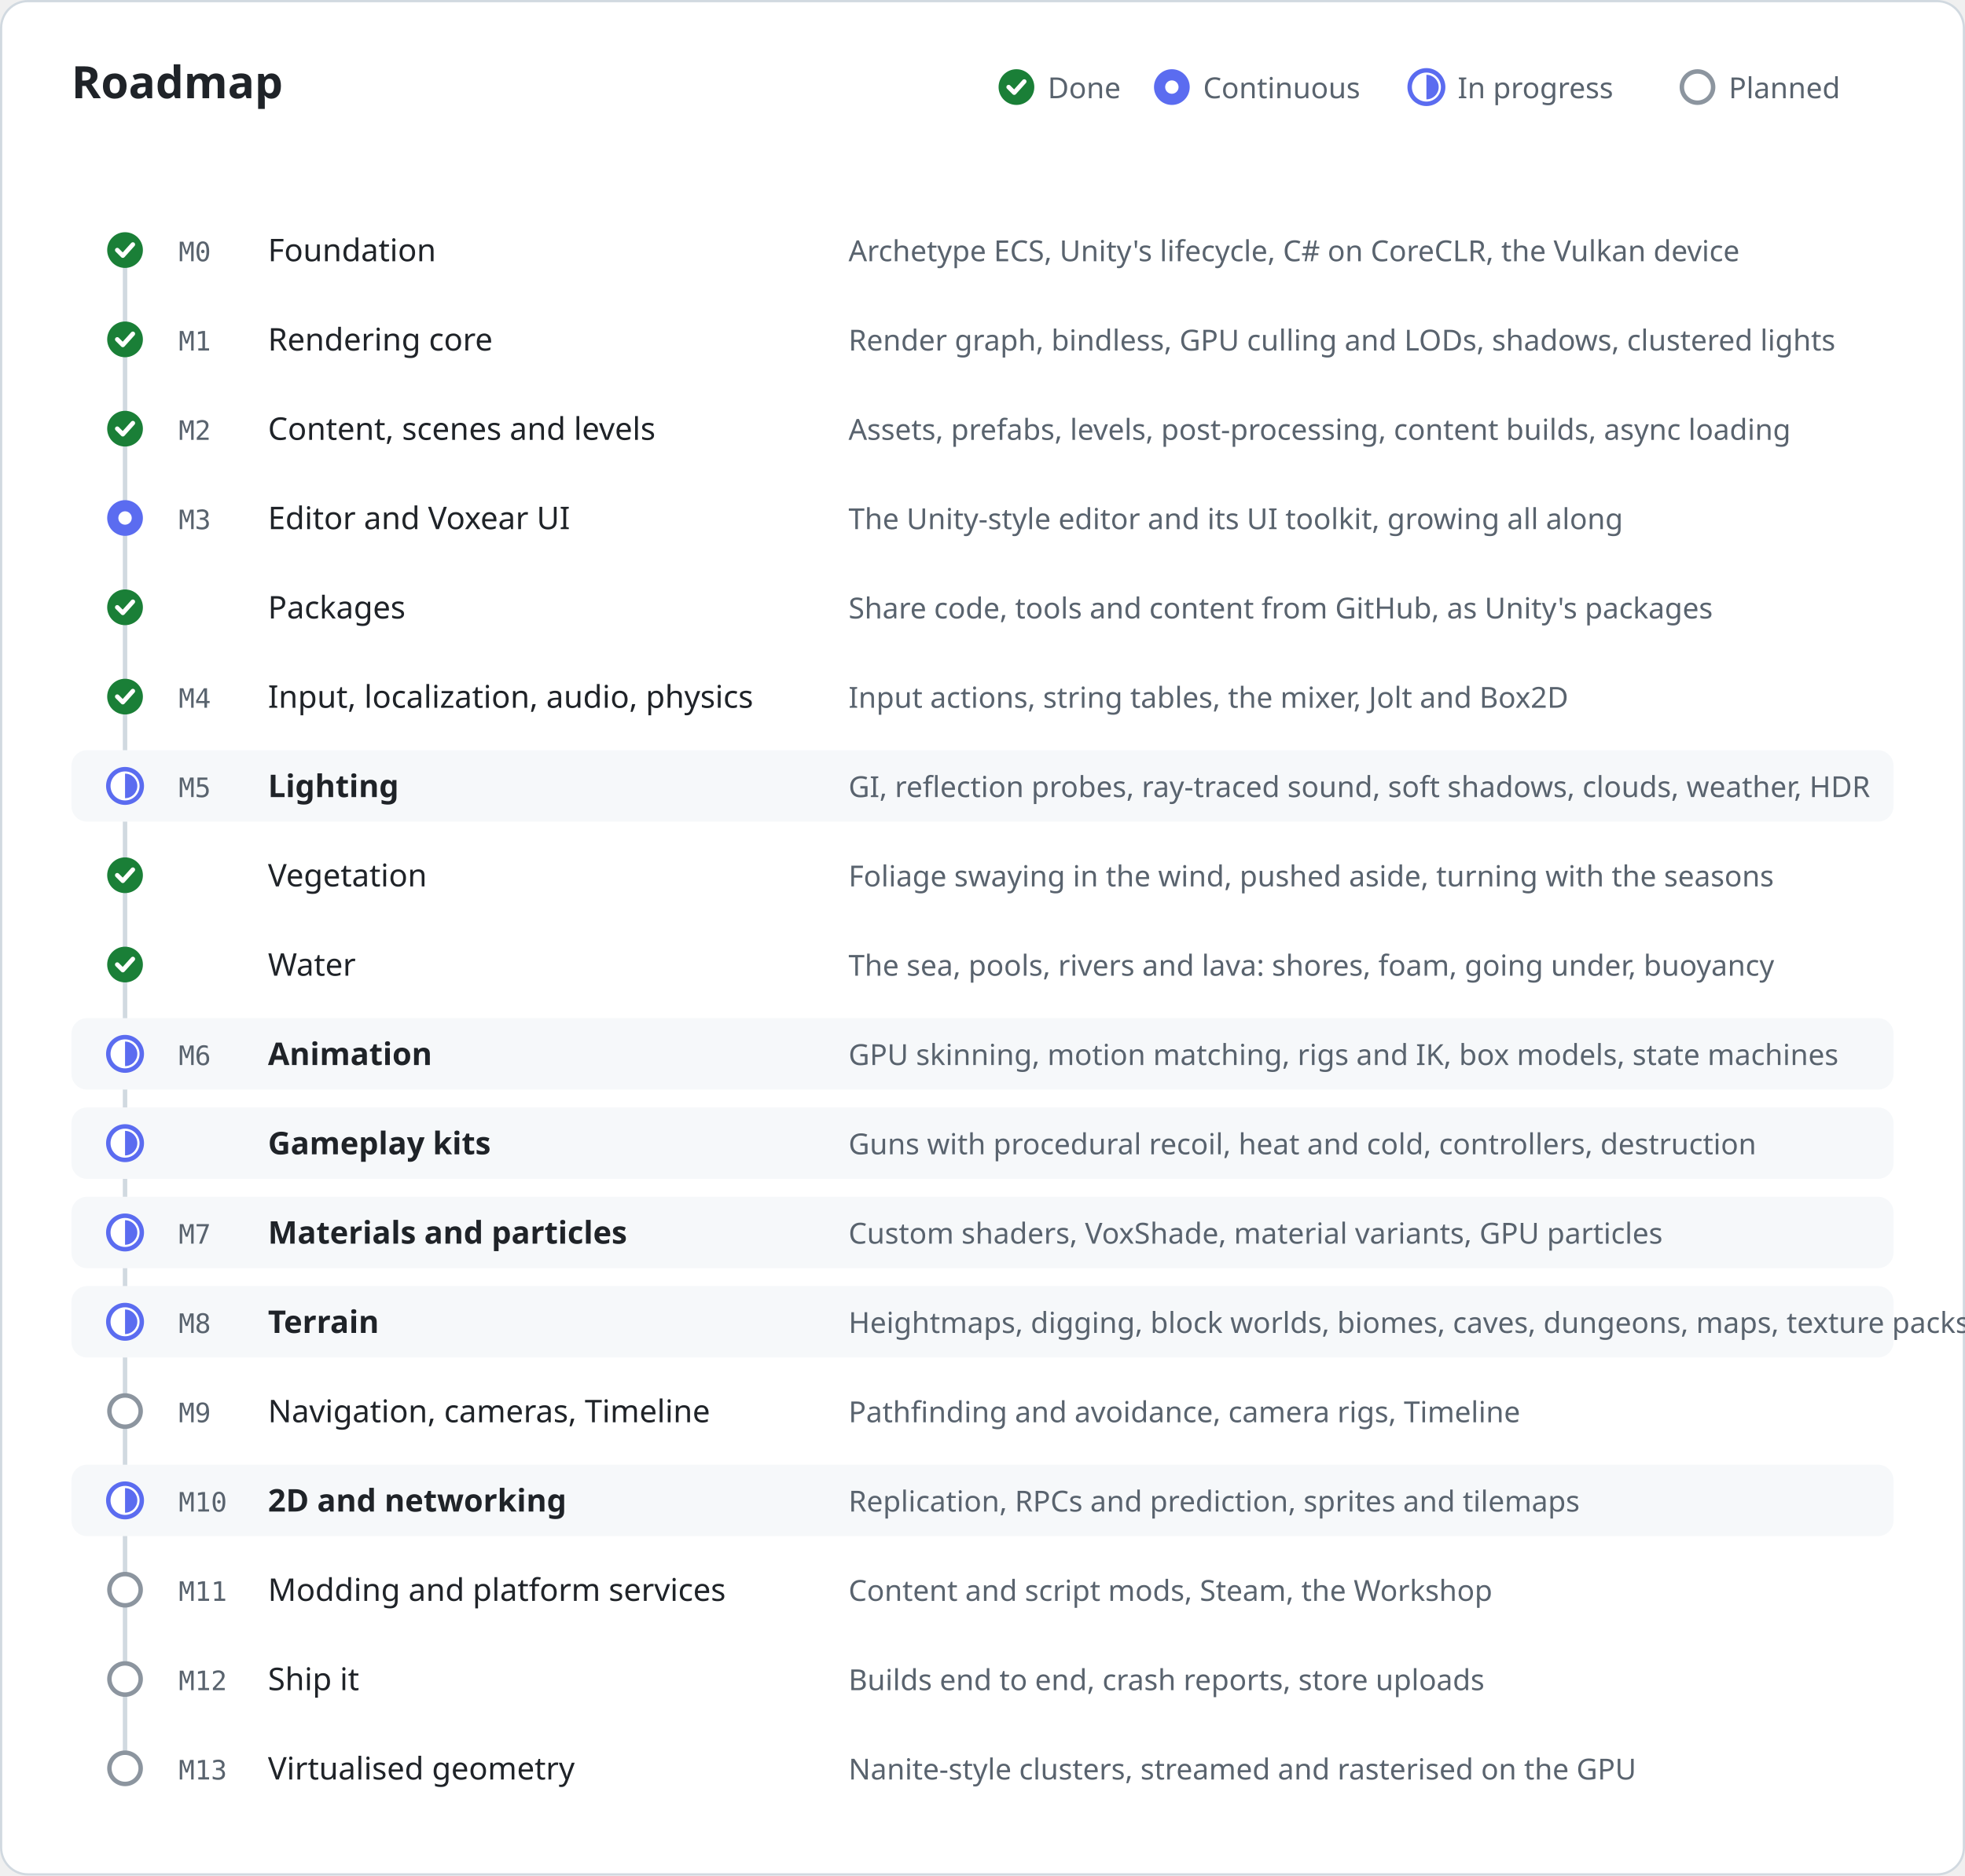
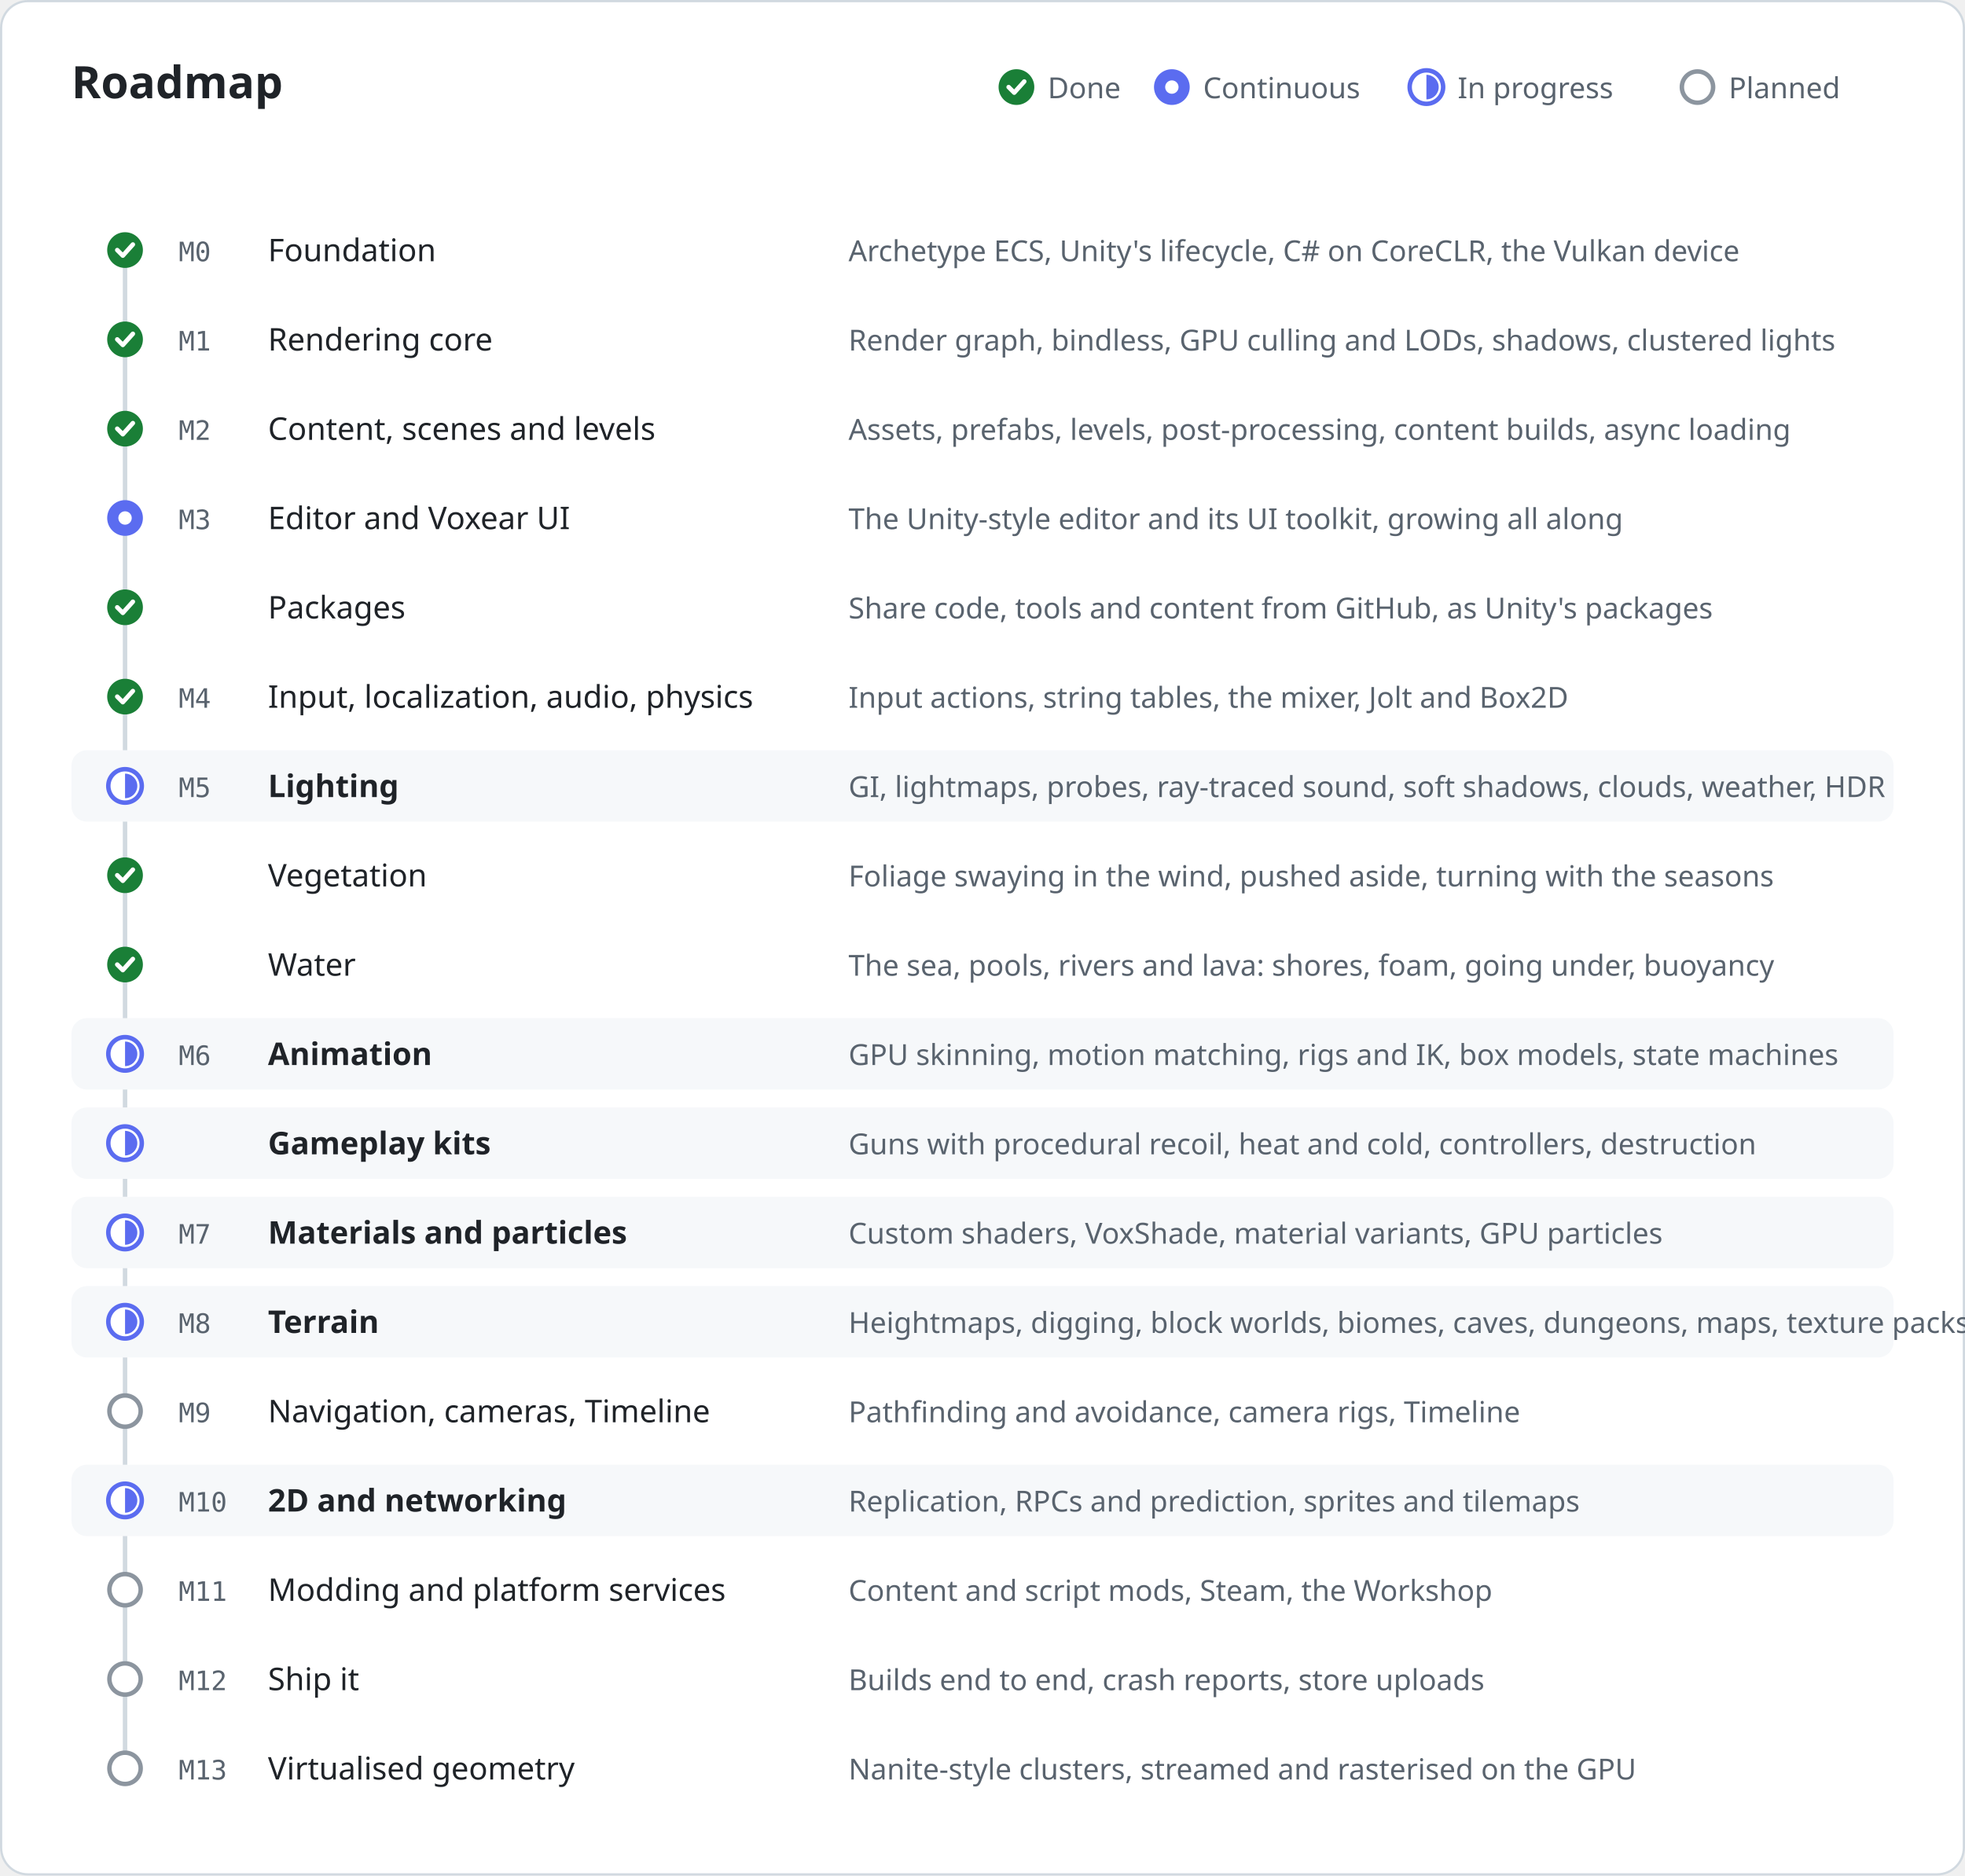
<svg xmlns="http://www.w3.org/2000/svg" width="880" height="840" viewBox="0 0 880 840" role="img" aria-label="Voxear roadmap">
  <rect x="0.5" y="0.5" width="879" height="839" rx="12" fill="#ffffff" stroke="#d1d9e0" />
  <text x="32" y="44" font-family="-apple-system, BlinkMacSystemFont, 'Segoe UI', 'Noto Sans', Helvetica, Arial, sans-serif" font-size="20" font-weight="600" fill="#1f2328">Roadmap</text>
  <circle cx="760.2" cy="39" r="7" fill="#ffffff" stroke="#8c959f" stroke-width="2" />
  <text x="774.2" y="44" font-family="-apple-system, BlinkMacSystemFont, 'Segoe UI', 'Noto Sans', Helvetica, Arial, sans-serif" font-size="13" fill="#59636e">Planned</text>
  <circle cx="638.8" cy="39" r="7.5" fill="#ffffff" stroke="#5b6cf0" stroke-width="2" />
  <path d="M638.8 33.5 a5.5 5.5 0 0 1 0 11 z" fill="#5b6cf0" />
  <text x="652.8" y="44" font-family="-apple-system, BlinkMacSystemFont, 'Segoe UI', 'Noto Sans', Helvetica, Arial, sans-serif" font-size="13" fill="#59636e">In progress</text>
  <circle cx="524.8" cy="39" r="8" fill="#5b6cf0" />
  <circle cx="524.8" cy="39" r="3" fill="#ffffff" />
  <text x="538.8" y="44" font-family="-apple-system, BlinkMacSystemFont, 'Segoe UI', 'Noto Sans', Helvetica, Arial, sans-serif" font-size="13" fill="#59636e">Continuous</text>
  <circle cx="455.2" cy="39" r="8" fill="#1a7f37" />
  <path d="M451.7 39 l2.5 2.5 l4.5-5" fill="none" stroke="#ffffff" stroke-width="2" stroke-linecap="round" stroke-linejoin="round" />
  <text x="469.2" y="44" font-family="-apple-system, BlinkMacSystemFont, 'Segoe UI', 'Noto Sans', Helvetica, Arial, sans-serif" font-size="13" fill="#59636e">Done</text>
  <line x1="56" y1="112" x2="56" y2="792" stroke="#d1d9e0" stroke-width="2" />
  <circle cx="56" cy="112" r="8" fill="#1a7f37" />
  <path d="M52.5 112 l2.5 2.5 l4.5-5" fill="none" stroke="#ffffff" stroke-width="2" stroke-linecap="round" stroke-linejoin="round" />
  <text x="80" y="117" font-family="ui-monospace, SFMono-Regular, 'SF Mono', Menlo, Consolas, monospace" font-size="12" fill="#59636e">M0</text>
  <text x="120" y="117" font-family="-apple-system, BlinkMacSystemFont, 'Segoe UI', 'Noto Sans', Helvetica, Arial, sans-serif" font-size="14" font-weight="500" fill="#1f2328">Foundation</text>
  <text x="380" y="117" font-family="-apple-system, BlinkMacSystemFont, 'Segoe UI', 'Noto Sans', Helvetica, Arial, sans-serif" font-size="13" fill="#59636e">Archetype ECS, Unity's lifecycle, C# on CoreCLR, the Vulkan device</text>
  <circle cx="56" cy="152" r="8" fill="#1a7f37" />
  <path d="M52.5 152 l2.5 2.5 l4.5-5" fill="none" stroke="#ffffff" stroke-width="2" stroke-linecap="round" stroke-linejoin="round" />
  <text x="80" y="157" font-family="ui-monospace, SFMono-Regular, 'SF Mono', Menlo, Consolas, monospace" font-size="12" fill="#59636e">M1</text>
  <text x="120" y="157" font-family="-apple-system, BlinkMacSystemFont, 'Segoe UI', 'Noto Sans', Helvetica, Arial, sans-serif" font-size="14" font-weight="500" fill="#1f2328">Rendering core</text>
  <text x="380" y="157" font-family="-apple-system, BlinkMacSystemFont, 'Segoe UI', 'Noto Sans', Helvetica, Arial, sans-serif" font-size="13" fill="#59636e">Render graph, bindless, GPU culling and LODs, shadows, clustered lights</text>
  <circle cx="56" cy="192" r="8" fill="#1a7f37" />
  <path d="M52.5 192 l2.5 2.5 l4.5-5" fill="none" stroke="#ffffff" stroke-width="2" stroke-linecap="round" stroke-linejoin="round" />
  <text x="80" y="197" font-family="ui-monospace, SFMono-Regular, 'SF Mono', Menlo, Consolas, monospace" font-size="12" fill="#59636e">M2</text>
  <text x="120" y="197" font-family="-apple-system, BlinkMacSystemFont, 'Segoe UI', 'Noto Sans', Helvetica, Arial, sans-serif" font-size="14" font-weight="500" fill="#1f2328">Content, scenes and levels</text>
  <text x="380" y="197" font-family="-apple-system, BlinkMacSystemFont, 'Segoe UI', 'Noto Sans', Helvetica, Arial, sans-serif" font-size="13" fill="#59636e">Assets, prefabs, levels, post-processing, content builds, async loading</text>
  <circle cx="56" cy="232" r="8" fill="#5b6cf0" />
  <circle cx="56" cy="232" r="3" fill="#ffffff" />
  <text x="80" y="237" font-family="ui-monospace, SFMono-Regular, 'SF Mono', Menlo, Consolas, monospace" font-size="12" fill="#59636e">M3</text>
  <text x="120" y="237" font-family="-apple-system, BlinkMacSystemFont, 'Segoe UI', 'Noto Sans', Helvetica, Arial, sans-serif" font-size="14" font-weight="500" fill="#1f2328">Editor and Voxear UI</text>
  <text x="380" y="237" font-family="-apple-system, BlinkMacSystemFont, 'Segoe UI', 'Noto Sans', Helvetica, Arial, sans-serif" font-size="13" fill="#59636e">The Unity-style editor and its UI toolkit, growing all along</text>
  <circle cx="56" cy="272" r="8" fill="#1a7f37" />
  <path d="M52.5 272 l2.5 2.5 l4.5-5" fill="none" stroke="#ffffff" stroke-width="2" stroke-linecap="round" stroke-linejoin="round" />
  <text x="80" y="277" font-family="ui-monospace, SFMono-Regular, 'SF Mono', Menlo, Consolas, monospace" font-size="12" fill="#59636e" />
  <text x="120" y="277" font-family="-apple-system, BlinkMacSystemFont, 'Segoe UI', 'Noto Sans', Helvetica, Arial, sans-serif" font-size="14" font-weight="500" fill="#1f2328">Packages</text>
  <text x="380" y="277" font-family="-apple-system, BlinkMacSystemFont, 'Segoe UI', 'Noto Sans', Helvetica, Arial, sans-serif" font-size="13" fill="#59636e">Share code, tools and content from GitHub, as Unity's packages</text>
  <circle cx="56" cy="312" r="8" fill="#1a7f37" />
  <path d="M52.5 312 l2.5 2.5 l4.5-5" fill="none" stroke="#ffffff" stroke-width="2" stroke-linecap="round" stroke-linejoin="round" />
  <text x="80" y="317" font-family="ui-monospace, SFMono-Regular, 'SF Mono', Menlo, Consolas, monospace" font-size="12" fill="#59636e">M4</text>
  <text x="120" y="317" font-family="-apple-system, BlinkMacSystemFont, 'Segoe UI', 'Noto Sans', Helvetica, Arial, sans-serif" font-size="14" font-weight="500" fill="#1f2328">Input, localization, audio, physics</text>
  <text x="380" y="317" font-family="-apple-system, BlinkMacSystemFont, 'Segoe UI', 'Noto Sans', Helvetica, Arial, sans-serif" font-size="13" fill="#59636e">Input actions, string tables, the mixer, Jolt and Box2D</text>
  <rect x="32" y="336" width="816" height="32" rx="7" fill="#f6f8fa" />
  <circle cx="56" cy="352" r="7.5" fill="#ffffff" stroke="#5b6cf0" stroke-width="2" />
  <path d="M56 346.5 a5.5 5.5 0 0 1 0 11 z" fill="#5b6cf0" />
  <text x="80" y="357" font-family="ui-monospace, SFMono-Regular, 'SF Mono', Menlo, Consolas, monospace" font-size="12" fill="#59636e">M5</text>
  <text x="120" y="357" font-family="-apple-system, BlinkMacSystemFont, 'Segoe UI', 'Noto Sans', Helvetica, Arial, sans-serif" font-size="14" font-weight="600" fill="#1f2328">Lighting</text>
-   <text x="380" y="357" font-family="-apple-system, BlinkMacSystemFont, 'Segoe UI', 'Noto Sans', Helvetica, Arial, sans-serif" font-size="13" fill="#59636e">GI, reflection probes, ray-traced sound, soft shadows, clouds, weather, HDR</text>
+   <text x="380" y="357" font-family="-apple-system, BlinkMacSystemFont, 'Segoe UI', 'Noto Sans', Helvetica, Arial, sans-serif" font-size="13" fill="#59636e">GI, lightmaps, probes, ray-traced sound, soft shadows, clouds, weather, HDR</text>
  <circle cx="56" cy="392" r="8" fill="#1a7f37" />
  <path d="M52.5 392 l2.5 2.5 l4.5-5" fill="none" stroke="#ffffff" stroke-width="2" stroke-linecap="round" stroke-linejoin="round" />
  <text x="80" y="397" font-family="ui-monospace, SFMono-Regular, 'SF Mono', Menlo, Consolas, monospace" font-size="12" fill="#59636e" />
  <text x="120" y="397" font-family="-apple-system, BlinkMacSystemFont, 'Segoe UI', 'Noto Sans', Helvetica, Arial, sans-serif" font-size="14" font-weight="500" fill="#1f2328">Vegetation</text>
  <text x="380" y="397" font-family="-apple-system, BlinkMacSystemFont, 'Segoe UI', 'Noto Sans', Helvetica, Arial, sans-serif" font-size="13" fill="#59636e">Foliage swaying in the wind, pushed aside, turning with the seasons</text>
  <circle cx="56" cy="432" r="8" fill="#1a7f37" />
  <path d="M52.5 432 l2.5 2.5 l4.5-5" fill="none" stroke="#ffffff" stroke-width="2" stroke-linecap="round" stroke-linejoin="round" />
  <text x="80" y="437" font-family="ui-monospace, SFMono-Regular, 'SF Mono', Menlo, Consolas, monospace" font-size="12" fill="#59636e" />
  <text x="120" y="437" font-family="-apple-system, BlinkMacSystemFont, 'Segoe UI', 'Noto Sans', Helvetica, Arial, sans-serif" font-size="14" font-weight="500" fill="#1f2328">Water</text>
  <text x="380" y="437" font-family="-apple-system, BlinkMacSystemFont, 'Segoe UI', 'Noto Sans', Helvetica, Arial, sans-serif" font-size="13" fill="#59636e">The sea, pools, rivers and lava: shores, foam, going under, buoyancy</text>
  <rect x="32" y="456" width="816" height="32" rx="7" fill="#f6f8fa" />
  <circle cx="56" cy="472" r="7.5" fill="#ffffff" stroke="#5b6cf0" stroke-width="2" />
  <path d="M56 466.5 a5.5 5.5 0 0 1 0 11 z" fill="#5b6cf0" />
  <text x="80" y="477" font-family="ui-monospace, SFMono-Regular, 'SF Mono', Menlo, Consolas, monospace" font-size="12" fill="#59636e">M6</text>
  <text x="120" y="477" font-family="-apple-system, BlinkMacSystemFont, 'Segoe UI', 'Noto Sans', Helvetica, Arial, sans-serif" font-size="14" font-weight="600" fill="#1f2328">Animation</text>
  <text x="380" y="477" font-family="-apple-system, BlinkMacSystemFont, 'Segoe UI', 'Noto Sans', Helvetica, Arial, sans-serif" font-size="13" fill="#59636e">GPU skinning, motion matching, rigs and IK, box models, state machines</text>
  <rect x="32" y="496" width="816" height="32" rx="7" fill="#f6f8fa" />
  <circle cx="56" cy="512" r="7.5" fill="#ffffff" stroke="#5b6cf0" stroke-width="2" />
  <path d="M56 506.5 a5.5 5.5 0 0 1 0 11 z" fill="#5b6cf0" />
  <text x="80" y="517" font-family="ui-monospace, SFMono-Regular, 'SF Mono', Menlo, Consolas, monospace" font-size="12" fill="#59636e" />
  <text x="120" y="517" font-family="-apple-system, BlinkMacSystemFont, 'Segoe UI', 'Noto Sans', Helvetica, Arial, sans-serif" font-size="14" font-weight="600" fill="#1f2328">Gameplay kits</text>
  <text x="380" y="517" font-family="-apple-system, BlinkMacSystemFont, 'Segoe UI', 'Noto Sans', Helvetica, Arial, sans-serif" font-size="13" fill="#59636e">Guns with procedural recoil, heat and cold, controllers, destruction</text>
  <rect x="32" y="536" width="816" height="32" rx="7" fill="#f6f8fa" />
  <circle cx="56" cy="552" r="7.5" fill="#ffffff" stroke="#5b6cf0" stroke-width="2" />
  <path d="M56 546.5 a5.5 5.5 0 0 1 0 11 z" fill="#5b6cf0" />
  <text x="80" y="557" font-family="ui-monospace, SFMono-Regular, 'SF Mono', Menlo, Consolas, monospace" font-size="12" fill="#59636e">M7</text>
  <text x="120" y="557" font-family="-apple-system, BlinkMacSystemFont, 'Segoe UI', 'Noto Sans', Helvetica, Arial, sans-serif" font-size="14" font-weight="600" fill="#1f2328">Materials and particles</text>
  <text x="380" y="557" font-family="-apple-system, BlinkMacSystemFont, 'Segoe UI', 'Noto Sans', Helvetica, Arial, sans-serif" font-size="13" fill="#59636e">Custom shaders, VoxShade, material variants, GPU particles</text>
  <rect x="32" y="576" width="816" height="32" rx="7" fill="#f6f8fa" />
  <circle cx="56" cy="592" r="7.5" fill="#ffffff" stroke="#5b6cf0" stroke-width="2" />
  <path d="M56 586.5 a5.5 5.5 0 0 1 0 11 z" fill="#5b6cf0" />
  <text x="80" y="597" font-family="ui-monospace, SFMono-Regular, 'SF Mono', Menlo, Consolas, monospace" font-size="12" fill="#59636e">M8</text>
  <text x="120" y="597" font-family="-apple-system, BlinkMacSystemFont, 'Segoe UI', 'Noto Sans', Helvetica, Arial, sans-serif" font-size="14" font-weight="600" fill="#1f2328">Terrain</text>
  <text x="380" y="597" font-family="-apple-system, BlinkMacSystemFont, 'Segoe UI', 'Noto Sans', Helvetica, Arial, sans-serif" font-size="13" fill="#59636e">Heightmaps, digging, block worlds, biomes, caves, dungeons, maps, texture packs</text>
  <circle cx="56" cy="632" r="7" fill="#ffffff" stroke="#8c959f" stroke-width="2" />
  <text x="80" y="637" font-family="ui-monospace, SFMono-Regular, 'SF Mono', Menlo, Consolas, monospace" font-size="12" fill="#59636e">M9</text>
  <text x="120" y="637" font-family="-apple-system, BlinkMacSystemFont, 'Segoe UI', 'Noto Sans', Helvetica, Arial, sans-serif" font-size="14" font-weight="500" fill="#1f2328">Navigation, cameras, Timeline</text>
  <text x="380" y="637" font-family="-apple-system, BlinkMacSystemFont, 'Segoe UI', 'Noto Sans', Helvetica, Arial, sans-serif" font-size="13" fill="#59636e">Pathfinding and avoidance, camera rigs, Timeline</text>
  <rect x="32" y="656" width="816" height="32" rx="7" fill="#f6f8fa" />
  <circle cx="56" cy="672" r="7.5" fill="#ffffff" stroke="#5b6cf0" stroke-width="2" />
  <path d="M56 666.5 a5.5 5.5 0 0 1 0 11 z" fill="#5b6cf0" />
  <text x="80" y="677" font-family="ui-monospace, SFMono-Regular, 'SF Mono', Menlo, Consolas, monospace" font-size="12" fill="#59636e">M10</text>
  <text x="120" y="677" font-family="-apple-system, BlinkMacSystemFont, 'Segoe UI', 'Noto Sans', Helvetica, Arial, sans-serif" font-size="14" font-weight="600" fill="#1f2328">2D and networking</text>
  <text x="380" y="677" font-family="-apple-system, BlinkMacSystemFont, 'Segoe UI', 'Noto Sans', Helvetica, Arial, sans-serif" font-size="13" fill="#59636e">Replication, RPCs and prediction, sprites and tilemaps</text>
  <circle cx="56" cy="712" r="7" fill="#ffffff" stroke="#8c959f" stroke-width="2" />
  <text x="80" y="717" font-family="ui-monospace, SFMono-Regular, 'SF Mono', Menlo, Consolas, monospace" font-size="12" fill="#59636e">M11</text>
  <text x="120" y="717" font-family="-apple-system, BlinkMacSystemFont, 'Segoe UI', 'Noto Sans', Helvetica, Arial, sans-serif" font-size="14" font-weight="500" fill="#1f2328">Modding and platform services</text>
  <text x="380" y="717" font-family="-apple-system, BlinkMacSystemFont, 'Segoe UI', 'Noto Sans', Helvetica, Arial, sans-serif" font-size="13" fill="#59636e">Content and script mods, Steam, the Workshop</text>
  <circle cx="56" cy="752" r="7" fill="#ffffff" stroke="#8c959f" stroke-width="2" />
  <text x="80" y="757" font-family="ui-monospace, SFMono-Regular, 'SF Mono', Menlo, Consolas, monospace" font-size="12" fill="#59636e">M12</text>
  <text x="120" y="757" font-family="-apple-system, BlinkMacSystemFont, 'Segoe UI', 'Noto Sans', Helvetica, Arial, sans-serif" font-size="14" font-weight="500" fill="#1f2328">Ship it</text>
  <text x="380" y="757" font-family="-apple-system, BlinkMacSystemFont, 'Segoe UI', 'Noto Sans', Helvetica, Arial, sans-serif" font-size="13" fill="#59636e">Builds end to end, crash reports, store uploads</text>
  <circle cx="56" cy="792" r="7" fill="#ffffff" stroke="#8c959f" stroke-width="2" />
  <text x="80" y="797" font-family="ui-monospace, SFMono-Regular, 'SF Mono', Menlo, Consolas, monospace" font-size="12" fill="#59636e">M13</text>
  <text x="120" y="797" font-family="-apple-system, BlinkMacSystemFont, 'Segoe UI', 'Noto Sans', Helvetica, Arial, sans-serif" font-size="14" font-weight="500" fill="#1f2328">Virtualised geometry</text>
  <text x="380" y="797" font-family="-apple-system, BlinkMacSystemFont, 'Segoe UI', 'Noto Sans', Helvetica, Arial, sans-serif" font-size="13" fill="#59636e">Nanite-style clusters, streamed and rasterised on the GPU</text>
</svg>
